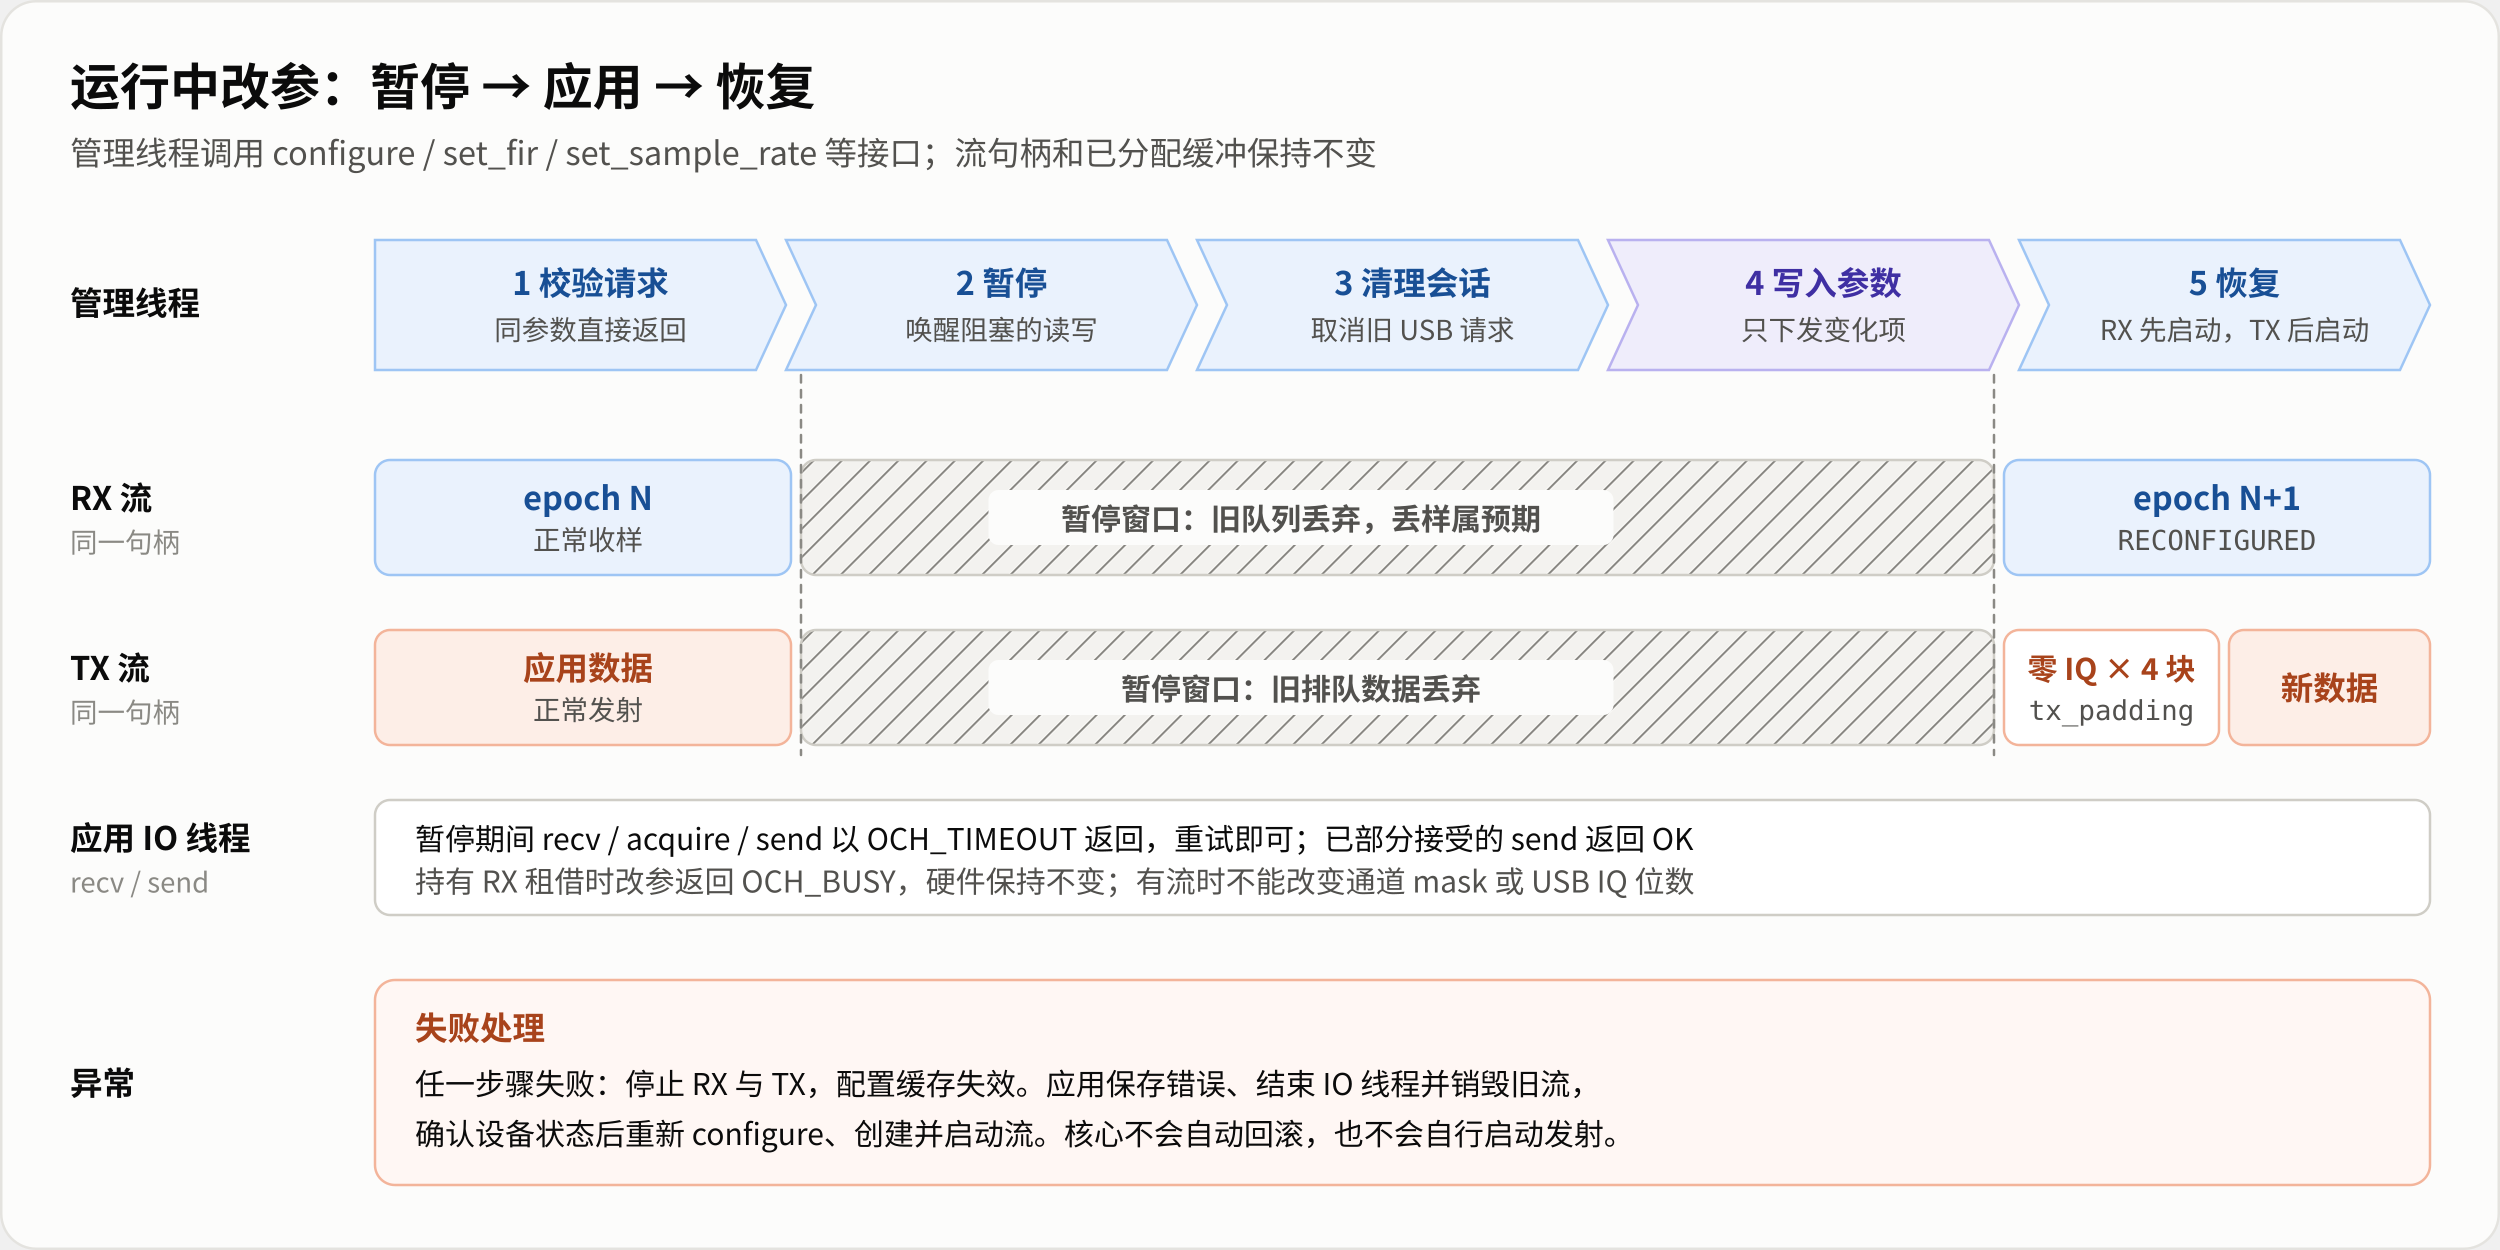
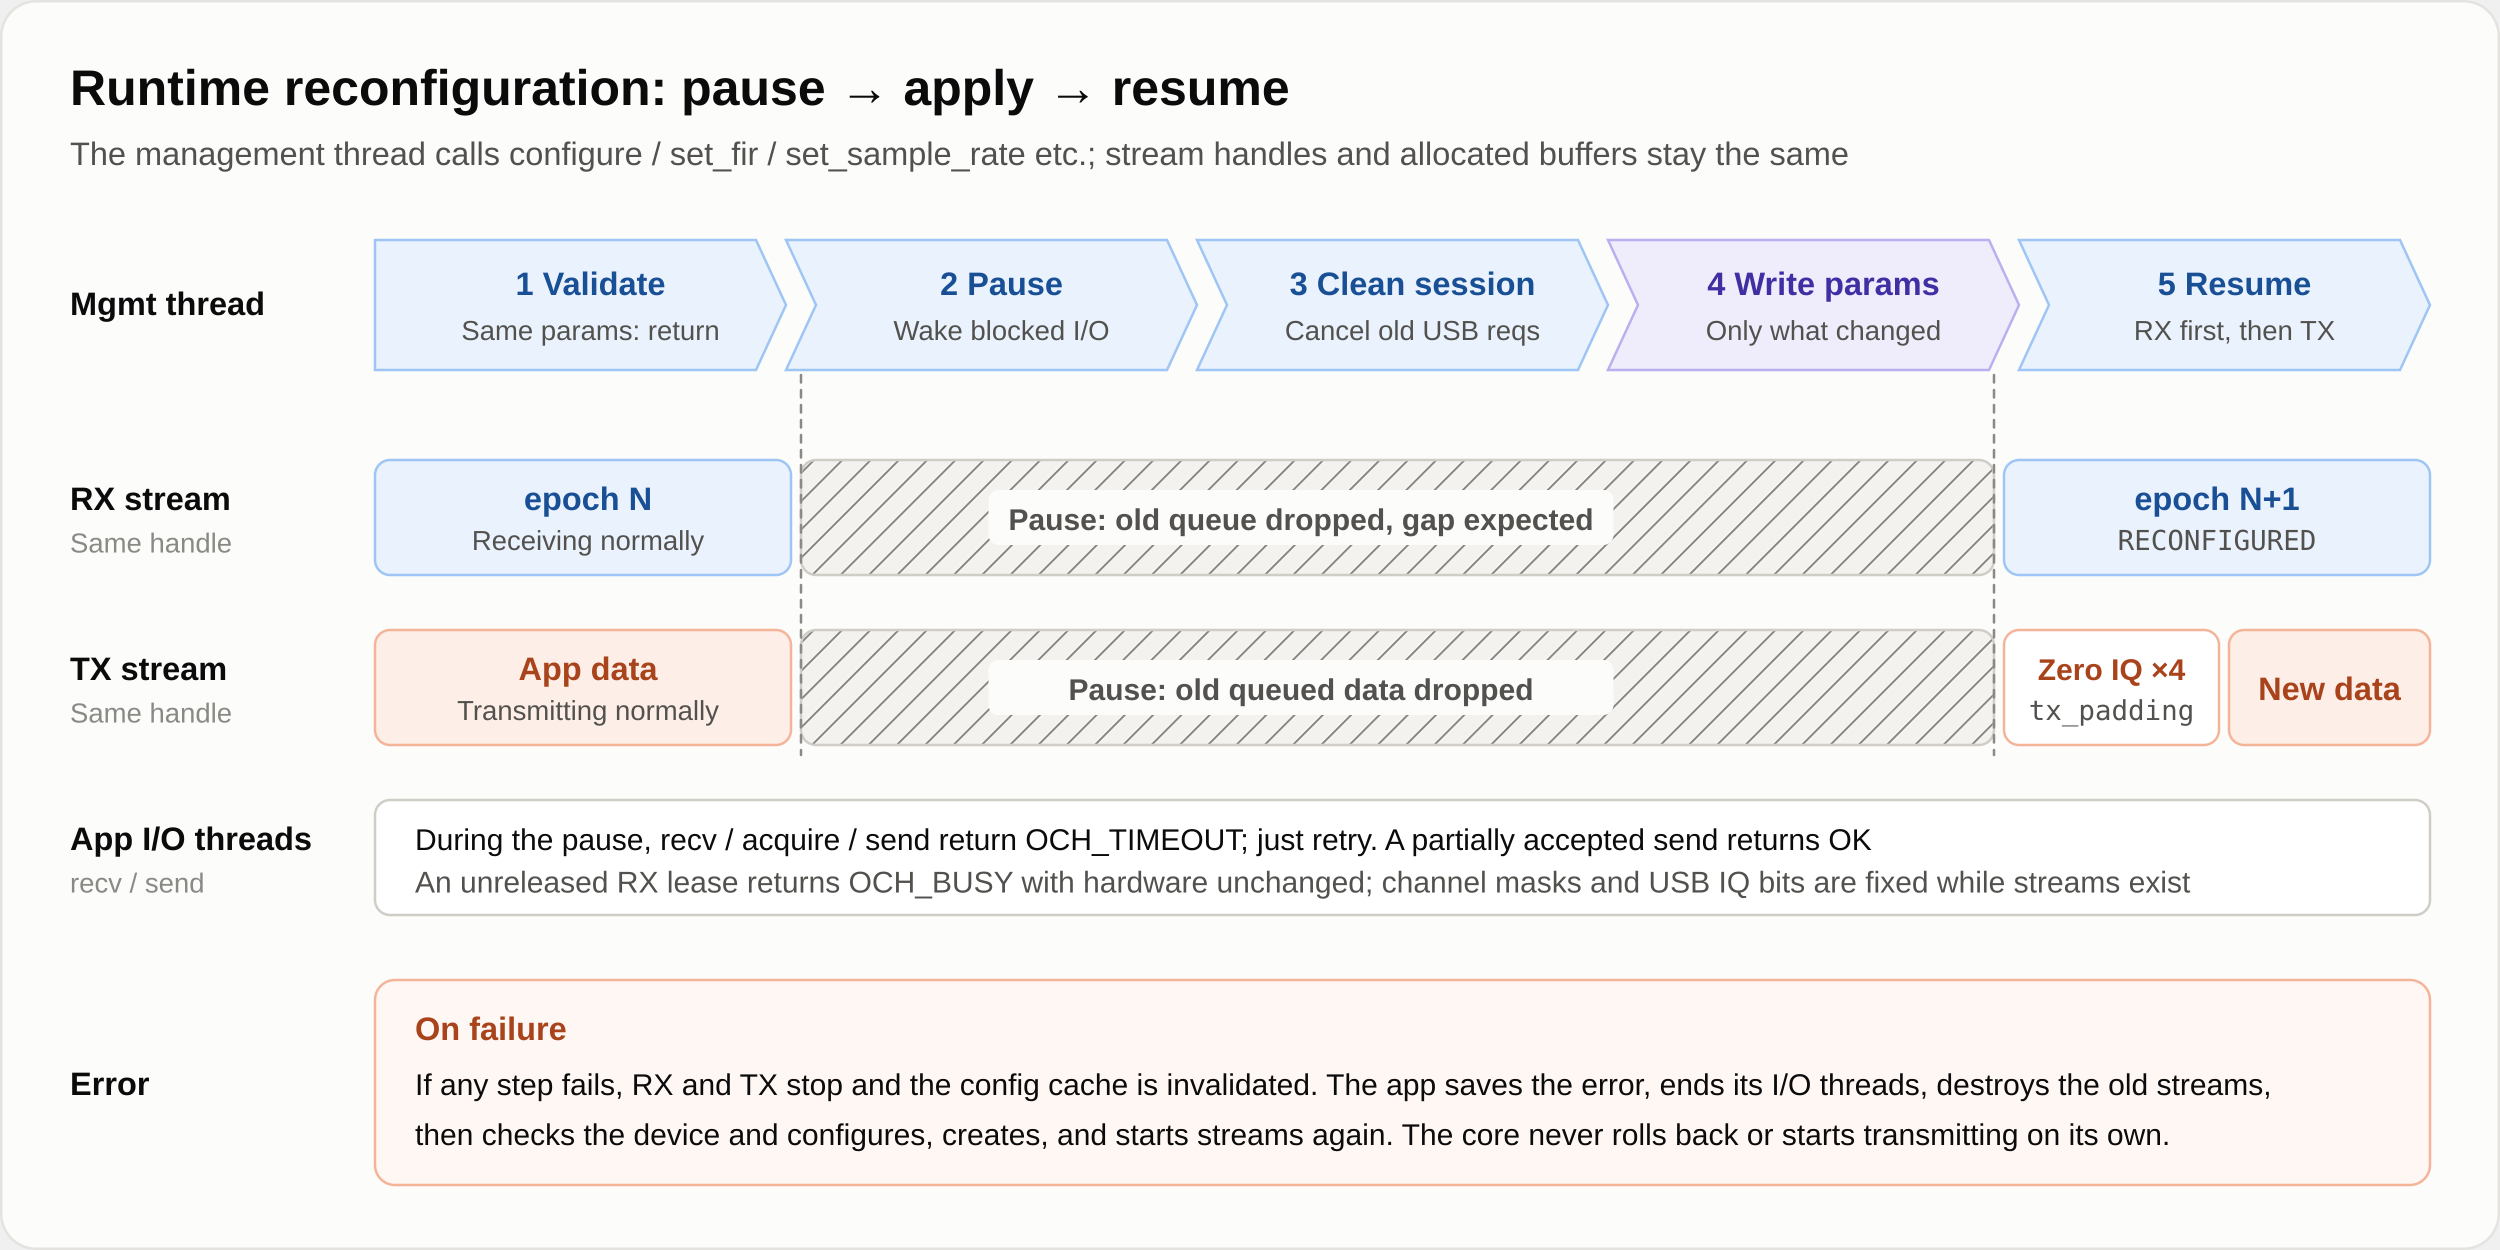
<svg xmlns="http://www.w3.org/2000/svg" width="1000" height="500" viewBox="0 0 1000 500" role="img" aria-labelledby="t d">
  <defs>
    <marker id="a-ink" viewBox="0 0 10 10" refX="8.5" refY="5" markerWidth="7" markerHeight="7" orient="auto-start-reverse">
      <path d="M0,0.8 L9,5 L0,9.2 Z" fill="#52514e" />
    </marker>
    <marker id="a-blue" viewBox="0 0 10 10" refX="8.5" refY="5" markerWidth="7" markerHeight="7" orient="auto-start-reverse">
      <path d="M0,0.8 L9,5 L0,9.2 Z" fill="#2a78d6" />
    </marker>
    <marker id="a-orange" viewBox="0 0 10 10" refX="8.5" refY="5" markerWidth="7" markerHeight="7" orient="auto-start-reverse">
      <path d="M0,0.8 L9,5 L0,9.2 Z" fill="#eb6834" />
    </marker>
    <marker id="a-muted" viewBox="0 0 10 10" refX="8.5" refY="5" markerWidth="7" markerHeight="7" orient="auto-start-reverse">
      <path d="M0,0.8 L9,5 L0,9.2 Z" fill="#8a8984" />
    </marker>
    <marker id="a-aqua" viewBox="0 0 10 10" refX="8.5" refY="5" markerWidth="7" markerHeight="7" orient="auto-start-reverse">
      <path d="M0,0.8 L9,5 L0,9.2 Z" fill="#1baf7a" />
    </marker>
    <marker id="a-violet" viewBox="0 0 10 10" refX="8.5" refY="5" markerWidth="7" markerHeight="7" orient="auto-start-reverse">
      <path d="M0,0.8 L9,5 L0,9.2 Z" fill="#6250d6" />
    </marker>
  </defs>
  <rect x="0.5" y="0.5" width="999" height="499" rx="14" fill="#fcfcfb" stroke="#e4e3df" />
-   <text x="28" y="42" font-family="'Segoe UI','Microsoft YaHei','PingFang SC','Noto Sans CJK SC','Noto Sans SC',sans-serif" font-size="20" font-weight="700" fill="#0b0b0b" text-anchor="start">运行中改参：暂停 → 应用 → 恢复</text>
-   <text x="28" y="66" font-family="'Segoe UI','Microsoft YaHei','PingFang SC','Noto Sans CJK SC','Noto Sans SC',sans-serif" font-size="13" font-weight="400" fill="#52514e" text-anchor="start">管理线程调用 configure / set_fir / set_sample_rate 等接口；流句柄和已分配缓冲保持不变</text>
+   <text x="28" y="42" font-family="'Segoe UI','Helvetica Neue',Arial,sans-serif" font-size="20" font-weight="700" fill="#0b0b0b" text-anchor="start">Runtime reconfiguration: pause → apply → resume</text>
+   <text x="28" y="66" font-family="'Segoe UI','Helvetica Neue',Arial,sans-serif" font-size="13" font-weight="400" fill="#52514e" text-anchor="start">The management thread calls configure / set_fir / set_sample_rate etc.; stream handles and allocated buffers stay the same</text>
  <polygon points="150.0,96 302.4,96 314.4,122 302.4,148 150.0,148" fill="#eaf2fd" stroke="#9ec5f4" />
-   <text x="236.2" y="118" font-family="'Segoe UI','Microsoft YaHei','PingFang SC','Noto Sans CJK SC','Noto Sans SC',sans-serif" font-size="13" font-weight="700" fill="#184f95" text-anchor="middle">1  校验请求</text>
-   <text x="236.2" y="136" font-family="'Segoe UI','Microsoft YaHei','PingFang SC','Noto Sans CJK SC','Noto Sans SC',sans-serif" font-size="11" font-weight="400" fill="#52514e" text-anchor="middle">同参数直接返回</text>
+   <text x="236.2" y="118" font-family="'Segoe UI','Helvetica Neue',Arial,sans-serif" font-size="13" font-weight="700" fill="#184f95" text-anchor="middle">1  Validate</text>
+   <text x="236.2" y="136" font-family="'Segoe UI','Helvetica Neue',Arial,sans-serif" font-size="11" font-weight="400" fill="#52514e" text-anchor="middle">Same params: return</text>
  <polygon points="314.4,96 466.8,96 478.8,122 466.8,148 314.4,148 326.4,122" fill="#eaf2fd" stroke="#9ec5f4" />
-   <text x="400.6" y="118" font-family="'Segoe UI','Microsoft YaHei','PingFang SC','Noto Sans CJK SC','Noto Sans SC',sans-serif" font-size="13" font-weight="700" fill="#184f95" text-anchor="middle">2  暂停</text>
-   <text x="400.6" y="136" font-family="'Segoe UI','Microsoft YaHei','PingFang SC','Noto Sans CJK SC','Noto Sans SC',sans-serif" font-size="11" font-weight="400" fill="#52514e" text-anchor="middle">唤醒阻塞的读写</text>
+   <text x="400.6" y="118" font-family="'Segoe UI','Helvetica Neue',Arial,sans-serif" font-size="13" font-weight="700" fill="#184f95" text-anchor="middle">2  Pause</text>
+   <text x="400.6" y="136" font-family="'Segoe UI','Helvetica Neue',Arial,sans-serif" font-size="11" font-weight="400" fill="#52514e" text-anchor="middle">Wake blocked I/O</text>
  <polygon points="478.8,96 631.2,96 643.2,122 631.2,148 478.8,148 490.8,122" fill="#eaf2fd" stroke="#9ec5f4" />
-   <text x="565.0" y="118" font-family="'Segoe UI','Microsoft YaHei','PingFang SC','Noto Sans CJK SC','Noto Sans SC',sans-serif" font-size="13" font-weight="700" fill="#184f95" text-anchor="middle">3  清理会话</text>
-   <text x="565.0" y="136" font-family="'Segoe UI','Microsoft YaHei','PingFang SC','Noto Sans CJK SC','Noto Sans SC',sans-serif" font-size="11" font-weight="400" fill="#52514e" text-anchor="middle">取消旧 USB 请求</text>
+   <text x="565.0" y="118" font-family="'Segoe UI','Helvetica Neue',Arial,sans-serif" font-size="13" font-weight="700" fill="#184f95" text-anchor="middle">3  Clean session</text>
+   <text x="565.0" y="136" font-family="'Segoe UI','Helvetica Neue',Arial,sans-serif" font-size="11" font-weight="400" fill="#52514e" text-anchor="middle">Cancel old USB reqs</text>
  <polygon points="643.2,96 795.6,96 807.6,122 795.6,148 643.2,148 655.2,122" fill="#efedfb" stroke="#b9b1ef" />
-   <text x="729.4" y="118" font-family="'Segoe UI','Microsoft YaHei','PingFang SC','Noto Sans CJK SC','Noto Sans SC',sans-serif" font-size="13" font-weight="700" fill="#3f2fa3" text-anchor="middle">4  写入参数</text>
-   <text x="729.4" y="136" font-family="'Segoe UI','Microsoft YaHei','PingFang SC','Noto Sans CJK SC','Noto Sans SC',sans-serif" font-size="11" font-weight="400" fill="#52514e" text-anchor="middle">只下发变化项</text>
+   <text x="729.4" y="118" font-family="'Segoe UI','Helvetica Neue',Arial,sans-serif" font-size="13" font-weight="700" fill="#3f2fa3" text-anchor="middle">4  Write params</text>
+   <text x="729.4" y="136" font-family="'Segoe UI','Helvetica Neue',Arial,sans-serif" font-size="11" font-weight="400" fill="#52514e" text-anchor="middle">Only what changed</text>
  <polygon points="807.6,96 960.0,96 972.0,122 960.0,148 807.6,148 819.6,122" fill="#eaf2fd" stroke="#9ec5f4" />
-   <text x="893.8" y="118" font-family="'Segoe UI','Microsoft YaHei','PingFang SC','Noto Sans CJK SC','Noto Sans SC',sans-serif" font-size="13" font-weight="700" fill="#184f95" text-anchor="middle">5  恢复</text>
-   <text x="893.8" y="136" font-family="'Segoe UI','Microsoft YaHei','PingFang SC','Noto Sans CJK SC','Noto Sans SC',sans-serif" font-size="11" font-weight="400" fill="#52514e" text-anchor="middle">RX 先启动，TX 后启动</text>
-   <text x="28" y="126" font-family="'Segoe UI','Microsoft YaHei','PingFang SC','Noto Sans CJK SC','Noto Sans SC',sans-serif" font-size="13" font-weight="700" fill="#0b0b0b" text-anchor="start">管理线程</text>
+   <text x="893.8" y="118" font-family="'Segoe UI','Helvetica Neue',Arial,sans-serif" font-size="13" font-weight="700" fill="#184f95" text-anchor="middle">5  Resume</text>
+   <text x="893.8" y="136" font-family="'Segoe UI','Helvetica Neue',Arial,sans-serif" font-size="11" font-weight="400" fill="#52514e" text-anchor="middle">RX first, then TX</text>
+   <text x="28" y="126" font-family="'Segoe UI','Helvetica Neue',Arial,sans-serif" font-size="13" font-weight="700" fill="#0b0b0b" text-anchor="start">Mgmt thread</text>
  <pattern id="h2" width="8" height="8" patternTransform="rotate(45)" patternUnits="userSpaceOnUse">
    <rect width="8" height="8" fill="#f3f2ef" />
    <line x1="0" y1="0" x2="0" y2="8" stroke="#8a8984" stroke-width="1.5" />
  </pattern>
-   <text x="28" y="204" font-family="'Segoe UI','Microsoft YaHei','PingFang SC','Noto Sans CJK SC','Noto Sans SC',sans-serif" font-size="13" font-weight="700" fill="#0b0b0b" text-anchor="start">RX 流</text>
-   <text x="28" y="221" font-family="'Segoe UI','Microsoft YaHei','PingFang SC','Noto Sans CJK SC','Noto Sans SC',sans-serif" font-size="11" font-weight="400" fill="#8a8984" text-anchor="start">同一句柄</text>
+   <text x="28" y="204" font-family="'Segoe UI','Helvetica Neue',Arial,sans-serif" font-size="13" font-weight="700" fill="#0b0b0b" text-anchor="start">RX stream</text>
+   <text x="28" y="221" font-family="'Segoe UI','Helvetica Neue',Arial,sans-serif" font-size="11" font-weight="400" fill="#8a8984" text-anchor="start">Same handle</text>
  <rect x="150" y="184" width="166.4" height="46" rx="6" fill="#eaf2fd" stroke="#9ec5f4" stroke-width="1" />
-   <text x="235.2" y="204" font-family="'Segoe UI','Microsoft YaHei','PingFang SC','Noto Sans CJK SC','Noto Sans SC',sans-serif" font-size="13" font-weight="700" fill="#184f95" text-anchor="middle">epoch N</text>
-   <text x="235.2" y="220" font-family="'Segoe UI','Microsoft YaHei','PingFang SC','Noto Sans CJK SC','Noto Sans SC',sans-serif" font-size="11" font-weight="400" fill="#52514e" text-anchor="middle">正常收样</text>
+   <text x="235.2" y="204" font-family="'Segoe UI','Helvetica Neue',Arial,sans-serif" font-size="13" font-weight="700" fill="#184f95" text-anchor="middle">epoch N</text>
+   <text x="235.2" y="220" font-family="'Segoe UI','Helvetica Neue',Arial,sans-serif" font-size="11" font-weight="400" fill="#52514e" text-anchor="middle">Receiving normally</text>
  <rect x="320.4" y="184" width="477.2" height="46" rx="6" fill="url(#h2)" stroke="#cfcdc6" stroke-width="1" />
  <rect x="395.4" y="196" width="250" height="22" rx="4" fill="#fcfcfb" />
-   <text x="520.4" y="212" font-family="'Segoe UI','Microsoft YaHei','PingFang SC','Noto Sans CJK SC','Noto Sans SC',sans-serif" font-size="12" font-weight="600" fill="#52514e" text-anchor="middle">暂停窗口：旧队列丢弃，丢样属预期</text>
+   <text x="520.4" y="212" font-family="'Segoe UI','Helvetica Neue',Arial,sans-serif" font-size="12" font-weight="600" fill="#52514e" text-anchor="middle">Pause: old queue dropped, gap expected</text>
  <rect x="801.6" y="184" width="170.4" height="46" rx="6" fill="#eaf2fd" stroke="#9ec5f4" stroke-width="1" />
-   <text x="886.8" y="204" font-family="'Segoe UI','Microsoft YaHei','PingFang SC','Noto Sans CJK SC','Noto Sans SC',sans-serif" font-size="13" font-weight="700" fill="#184f95" text-anchor="middle">epoch N+1</text>
+   <text x="886.8" y="204" font-family="'Segoe UI','Helvetica Neue',Arial,sans-serif" font-size="13" font-weight="700" fill="#184f95" text-anchor="middle">epoch N+1</text>
  <text x="886.8" y="220" font-family="'Cascadia Mono',Consolas,'DejaVu Sans Mono',monospace" font-size="11" font-weight="400" fill="#52514e" text-anchor="middle">RECONFIGURED</text>
-   <text x="28" y="272" font-family="'Segoe UI','Microsoft YaHei','PingFang SC','Noto Sans CJK SC','Noto Sans SC',sans-serif" font-size="13" font-weight="700" fill="#0b0b0b" text-anchor="start">TX 流</text>
-   <text x="28" y="289" font-family="'Segoe UI','Microsoft YaHei','PingFang SC','Noto Sans CJK SC','Noto Sans SC',sans-serif" font-size="11" font-weight="400" fill="#8a8984" text-anchor="start">同一句柄</text>
+   <text x="28" y="272" font-family="'Segoe UI','Helvetica Neue',Arial,sans-serif" font-size="13" font-weight="700" fill="#0b0b0b" text-anchor="start">TX stream</text>
+   <text x="28" y="289" font-family="'Segoe UI','Helvetica Neue',Arial,sans-serif" font-size="11" font-weight="400" fill="#8a8984" text-anchor="start">Same handle</text>
  <rect x="150" y="252" width="166.4" height="46" rx="6" fill="#fdeee7" stroke="#f3b49a" stroke-width="1" />
-   <text x="235.2" y="272" font-family="'Segoe UI','Microsoft YaHei','PingFang SC','Noto Sans CJK SC','Noto Sans SC',sans-serif" font-size="13" font-weight="700" fill="#a8431b" text-anchor="middle">应用数据</text>
-   <text x="235.2" y="288" font-family="'Segoe UI','Microsoft YaHei','PingFang SC','Noto Sans CJK SC','Noto Sans SC',sans-serif" font-size="11" font-weight="400" fill="#52514e" text-anchor="middle">正常发射</text>
+   <text x="235.2" y="272" font-family="'Segoe UI','Helvetica Neue',Arial,sans-serif" font-size="13" font-weight="700" fill="#a8431b" text-anchor="middle">App data</text>
+   <text x="235.2" y="288" font-family="'Segoe UI','Helvetica Neue',Arial,sans-serif" font-size="11" font-weight="400" fill="#52514e" text-anchor="middle">Transmitting normally</text>
  <rect x="320.4" y="252" width="477.2" height="46" rx="6" fill="url(#h2)" stroke="#cfcdc6" stroke-width="1" />
  <rect x="395.4" y="264" width="250" height="22" rx="4" fill="#fcfcfb" />
-   <text x="520.4" y="280" font-family="'Segoe UI','Microsoft YaHei','PingFang SC','Noto Sans CJK SC','Noto Sans SC',sans-serif" font-size="12" font-weight="600" fill="#52514e" text-anchor="middle">暂停窗口：旧排队数据丢弃</text>
+   <text x="520.4" y="280" font-family="'Segoe UI','Helvetica Neue',Arial,sans-serif" font-size="12" font-weight="600" fill="#52514e" text-anchor="middle">Pause: old queued data dropped</text>
  <rect x="801.6" y="252" width="86" height="46" rx="6" fill="#ffffff" stroke="#f3b49a" stroke-width="1" />
-   <text x="844.6" y="272" font-family="'Segoe UI','Microsoft YaHei','PingFang SC','Noto Sans CJK SC','Noto Sans SC',sans-serif" font-size="12" font-weight="700" fill="#a8431b" text-anchor="middle">零 IQ × 4 块</text>
+   <text x="844.6" y="272" font-family="'Segoe UI','Helvetica Neue',Arial,sans-serif" font-size="12" font-weight="700" fill="#a8431b" text-anchor="middle">Zero IQ ×4</text>
  <text x="844.6" y="288" font-family="'Cascadia Mono',Consolas,'DejaVu Sans Mono',monospace" font-size="11" font-weight="400" fill="#52514e" text-anchor="middle">tx_padding</text>
  <rect x="891.6" y="252" width="80.4" height="46" rx="6" fill="#fdeee7" stroke="#f3b49a" stroke-width="1" />
-   <text x="931.8" y="280" font-family="'Segoe UI','Microsoft YaHei','PingFang SC','Noto Sans CJK SC','Noto Sans SC',sans-serif" font-size="13" font-weight="700" fill="#a8431b" text-anchor="middle">新数据</text>
-   <text x="28" y="340" font-family="'Segoe UI','Microsoft YaHei','PingFang SC','Noto Sans CJK SC','Noto Sans SC',sans-serif" font-size="13" font-weight="700" fill="#0b0b0b" text-anchor="start">应用 IO 线程</text>
-   <text x="28" y="357" font-family="'Segoe UI','Microsoft YaHei','PingFang SC','Noto Sans CJK SC','Noto Sans SC',sans-serif" font-size="11" font-weight="400" fill="#8a8984" text-anchor="start">recv / send</text>
+   <text x="931.8" y="280" font-family="'Segoe UI','Helvetica Neue',Arial,sans-serif" font-size="13" font-weight="700" fill="#a8431b" text-anchor="middle">New data</text>
+   <text x="28" y="340" font-family="'Segoe UI','Helvetica Neue',Arial,sans-serif" font-size="13" font-weight="700" fill="#0b0b0b" text-anchor="start">App I/O threads</text>
+   <text x="28" y="357" font-family="'Segoe UI','Helvetica Neue',Arial,sans-serif" font-size="11" font-weight="400" fill="#8a8984" text-anchor="start">recv / send</text>
  <rect x="150" y="320" width="822" height="46" rx="6" fill="#ffffff" stroke="#cfcdc6" stroke-width="1" />
-   <text x="166" y="340" font-family="'Segoe UI','Microsoft YaHei','PingFang SC','Noto Sans CJK SC','Noto Sans SC',sans-serif" font-size="12" font-weight="500" fill="#0b0b0b" text-anchor="start">暂停期间 recv / acquire / send 以 OCH_TIMEOUT 返回，重试即可；已部分接受的 send 返回 OK</text>
-   <text x="166" y="357" font-family="'Segoe UI','Microsoft YaHei','PingFang SC','Noto Sans CJK SC','Noto Sans SC',sans-serif" font-size="12" font-weight="400" fill="#52514e" text-anchor="start">持有 RX 租借时改参返回 OCH_BUSY，硬件保持不变；有流时不能改变通道 mask 或 USB IQ 位数</text>
+   <text x="166" y="340" font-family="'Segoe UI','Helvetica Neue',Arial,sans-serif" font-size="12" font-weight="500" fill="#0b0b0b" text-anchor="start">During the pause, recv / acquire / send return OCH_TIMEOUT; just retry. A partially accepted send returns OK</text>
+   <text x="166" y="357" font-family="'Segoe UI','Helvetica Neue',Arial,sans-serif" font-size="12" font-weight="400" fill="#52514e" text-anchor="start">An unreleased RX lease returns OCH_BUSY with hardware unchanged; channel masks and USB IQ bits are fixed while streams exist</text>
  <rect x="150" y="392" width="822" height="82" rx="8" fill="#fff7f4" stroke="#f3b49a" stroke-width="1" />
-   <text x="166" y="416" font-family="'Segoe UI','Microsoft YaHei','PingFang SC','Noto Sans CJK SC','Noto Sans SC',sans-serif" font-size="13" font-weight="700" fill="#a8431b" text-anchor="start">失败处理</text>
-   <text x="166" y="438" font-family="'Segoe UI','Microsoft YaHei','PingFang SC','Noto Sans CJK SC','Noto Sans SC',sans-serif" font-size="12" font-weight="400" fill="#0b0b0b" text-anchor="start">任一步骤失败：停止 RX 与 TX，配置缓存失效。应用保存错误、结束 IO 线程并销毁旧流，</text>
-   <text x="166" y="458" font-family="'Segoe UI','Microsoft YaHei','PingFang SC','Noto Sans CJK SC','Noto Sans SC',sans-serif" font-size="12" font-weight="400" fill="#0b0b0b" text-anchor="start">确认设备状态后重新 configure、创建并启动流。核心不会自动回滚，也不会自行启动发射。</text>
-   <text x="28" y="438" font-family="'Segoe UI','Microsoft YaHei','PingFang SC','Noto Sans CJK SC','Noto Sans SC',sans-serif" font-size="13" font-weight="700" fill="#0b0b0b" text-anchor="start">异常</text>
+   <text x="166" y="416" font-family="'Segoe UI','Helvetica Neue',Arial,sans-serif" font-size="13" font-weight="700" fill="#a8431b" text-anchor="start">On failure</text>
+   <text x="166" y="438" font-family="'Segoe UI','Helvetica Neue',Arial,sans-serif" font-size="12" font-weight="400" fill="#0b0b0b" text-anchor="start">If any step fails, RX and TX stop and the config cache is invalidated. The app saves the error, ends its I/O threads, destroys the old streams,</text>
+   <text x="166" y="458" font-family="'Segoe UI','Helvetica Neue',Arial,sans-serif" font-size="12" font-weight="400" fill="#0b0b0b" text-anchor="start">then checks the device and configures, creates, and starts streams again. The core never rolls back or starts transmitting on its own.</text>
+   <text x="28" y="438" font-family="'Segoe UI','Helvetica Neue',Arial,sans-serif" font-size="13" font-weight="700" fill="#0b0b0b" text-anchor="start">Error</text>
  <line x1="320.4" y1="150" x2="320.4" y2="302" stroke="#8a8984" stroke-width="1" stroke-linecap="round" stroke-dasharray="3 3" />
  <line x1="797.6" y1="150" x2="797.6" y2="302" stroke="#8a8984" stroke-width="1" stroke-linecap="round" stroke-dasharray="3 3" />
</svg>
